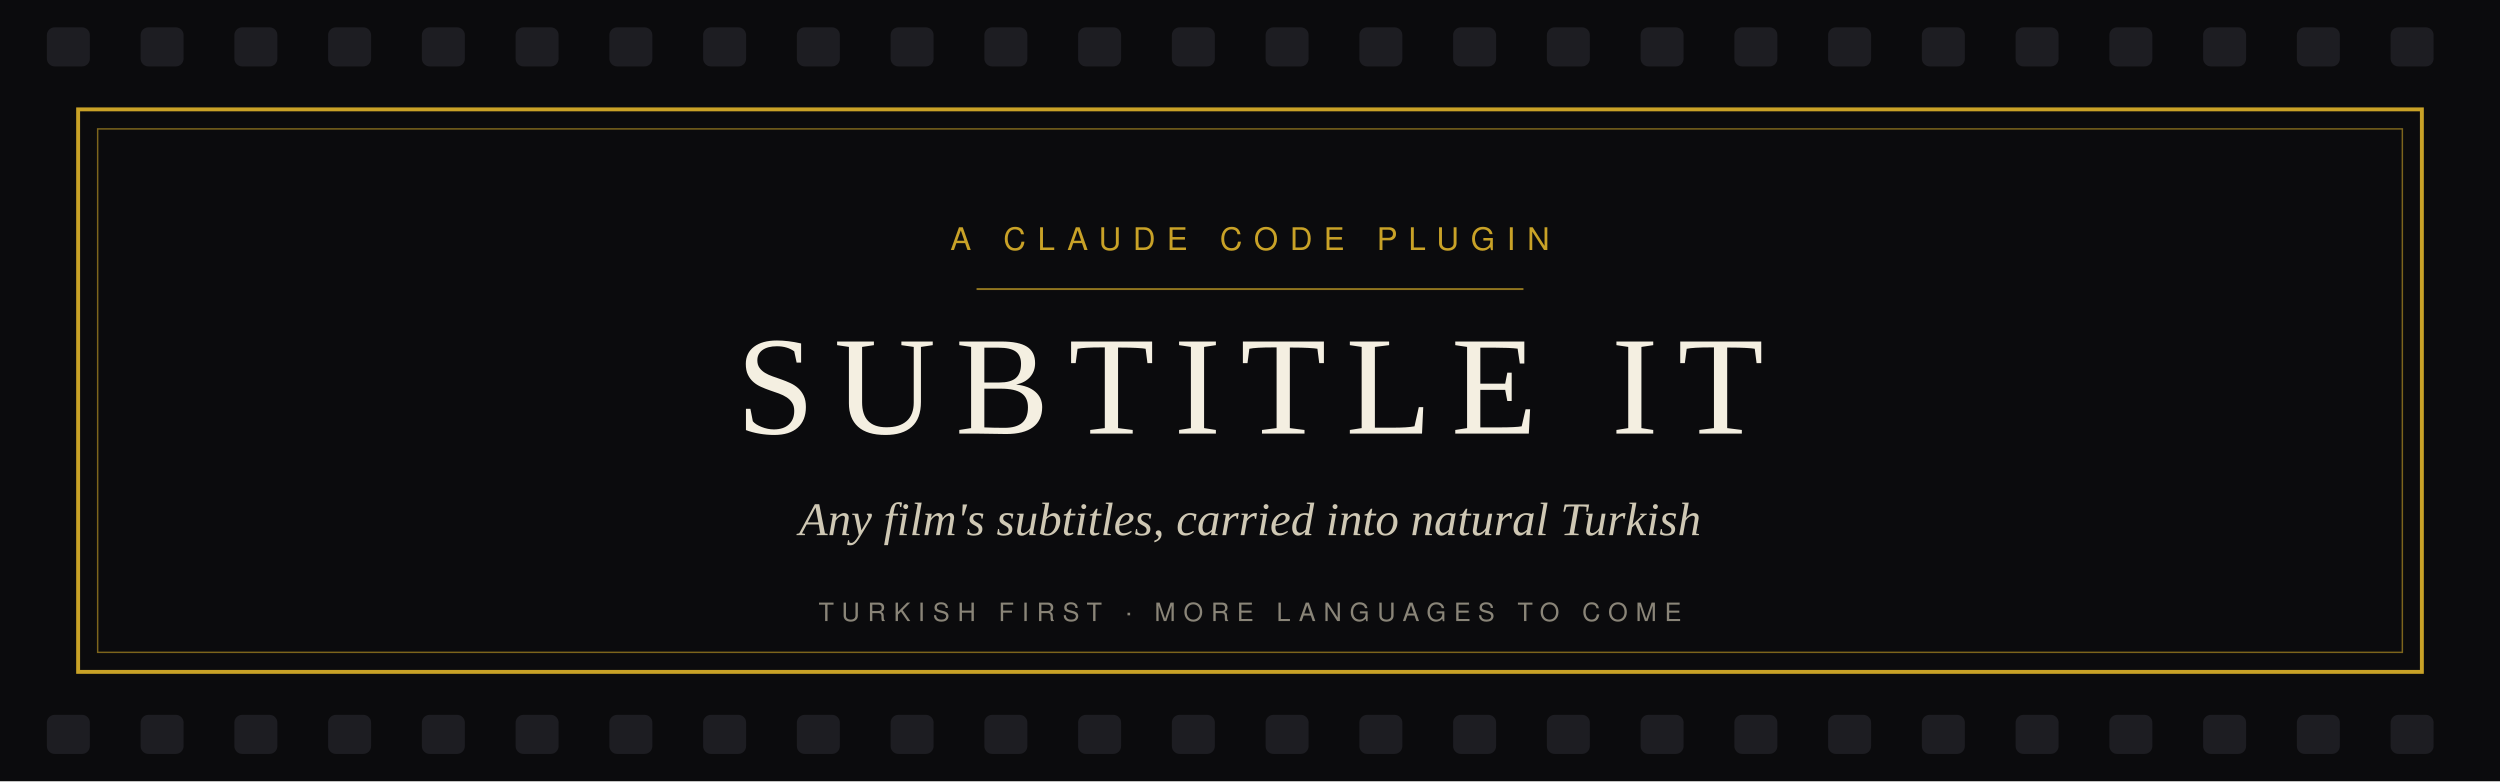
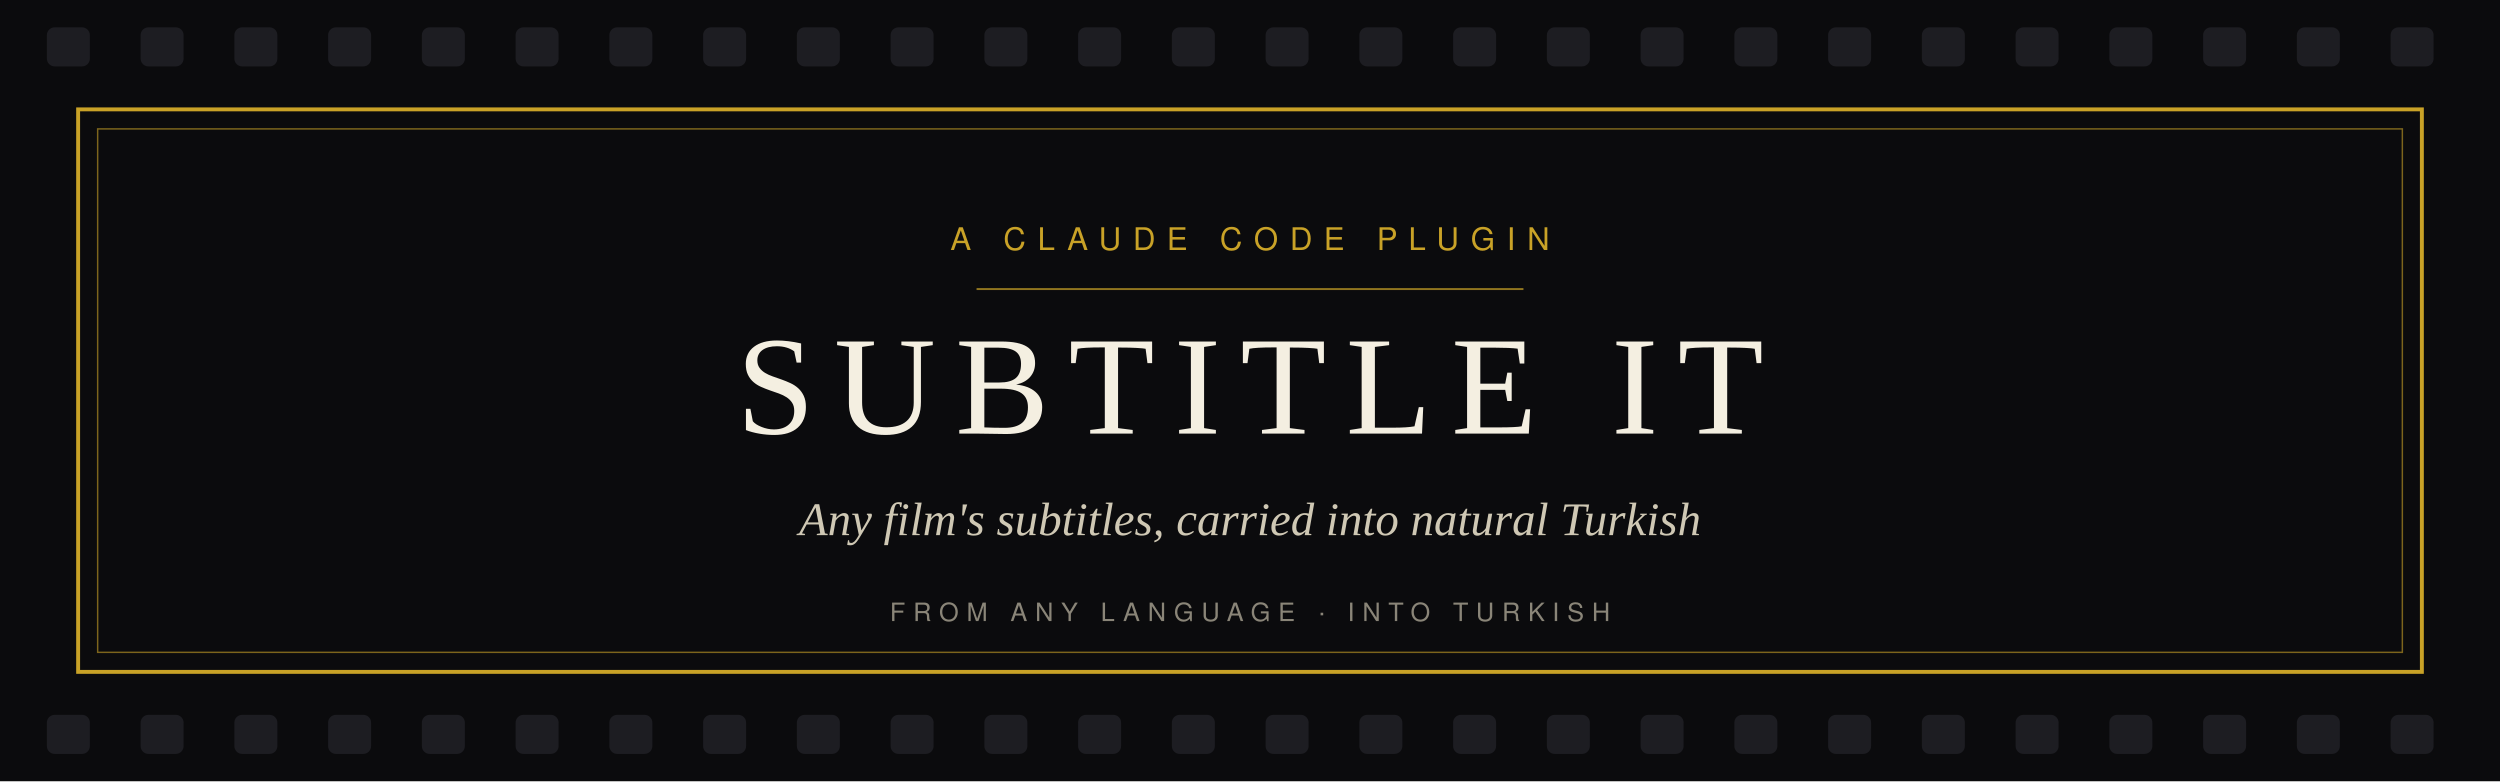
<svg xmlns="http://www.w3.org/2000/svg" viewBox="0 0 1280 400" width="1280" height="400" role="img" aria-labelledby="t d">
  <rect width="1280" height="400" fill="#0b0b0d" />
  <rect x="24" y="14" width="22" height="20" rx="4" fill="#1d1d22" />
  <rect x="72" y="14" width="22" height="20" rx="4" fill="#1d1d22" />
  <rect x="120" y="14" width="22" height="20" rx="4" fill="#1d1d22" />
  <rect x="168" y="14" width="22" height="20" rx="4" fill="#1d1d22" />
  <rect x="216" y="14" width="22" height="20" rx="4" fill="#1d1d22" />
  <rect x="264" y="14" width="22" height="20" rx="4" fill="#1d1d22" />
  <rect x="312" y="14" width="22" height="20" rx="4" fill="#1d1d22" />
  <rect x="360" y="14" width="22" height="20" rx="4" fill="#1d1d22" />
  <rect x="408" y="14" width="22" height="20" rx="4" fill="#1d1d22" />
  <rect x="456" y="14" width="22" height="20" rx="4" fill="#1d1d22" />
  <rect x="504" y="14" width="22" height="20" rx="4" fill="#1d1d22" />
  <rect x="552" y="14" width="22" height="20" rx="4" fill="#1d1d22" />
  <rect x="600" y="14" width="22" height="20" rx="4" fill="#1d1d22" />
  <rect x="648" y="14" width="22" height="20" rx="4" fill="#1d1d22" />
  <rect x="696" y="14" width="22" height="20" rx="4" fill="#1d1d22" />
  <rect x="744" y="14" width="22" height="20" rx="4" fill="#1d1d22" />
  <rect x="792" y="14" width="22" height="20" rx="4" fill="#1d1d22" />
  <rect x="840" y="14" width="22" height="20" rx="4" fill="#1d1d22" />
  <rect x="888" y="14" width="22" height="20" rx="4" fill="#1d1d22" />
  <rect x="936" y="14" width="22" height="20" rx="4" fill="#1d1d22" />
  <rect x="984" y="14" width="22" height="20" rx="4" fill="#1d1d22" />
  <rect x="1032" y="14" width="22" height="20" rx="4" fill="#1d1d22" />
  <rect x="1080" y="14" width="22" height="20" rx="4" fill="#1d1d22" />
  <rect x="1128" y="14" width="22" height="20" rx="4" fill="#1d1d22" />
  <rect x="1176" y="14" width="22" height="20" rx="4" fill="#1d1d22" />
  <rect x="1224" y="14" width="22" height="20" rx="4" fill="#1d1d22" />
  <rect x="24" y="366" width="22" height="20" rx="4" fill="#1d1d22" />
  <rect x="72" y="366" width="22" height="20" rx="4" fill="#1d1d22" />
  <rect x="120" y="366" width="22" height="20" rx="4" fill="#1d1d22" />
  <rect x="168" y="366" width="22" height="20" rx="4" fill="#1d1d22" />
  <rect x="216" y="366" width="22" height="20" rx="4" fill="#1d1d22" />
  <rect x="264" y="366" width="22" height="20" rx="4" fill="#1d1d22" />
  <rect x="312" y="366" width="22" height="20" rx="4" fill="#1d1d22" />
  <rect x="360" y="366" width="22" height="20" rx="4" fill="#1d1d22" />
  <rect x="408" y="366" width="22" height="20" rx="4" fill="#1d1d22" />
  <rect x="456" y="366" width="22" height="20" rx="4" fill="#1d1d22" />
  <rect x="504" y="366" width="22" height="20" rx="4" fill="#1d1d22" />
  <rect x="552" y="366" width="22" height="20" rx="4" fill="#1d1d22" />
  <rect x="600" y="366" width="22" height="20" rx="4" fill="#1d1d22" />
  <rect x="648" y="366" width="22" height="20" rx="4" fill="#1d1d22" />
  <rect x="696" y="366" width="22" height="20" rx="4" fill="#1d1d22" />
  <rect x="744" y="366" width="22" height="20" rx="4" fill="#1d1d22" />
  <rect x="792" y="366" width="22" height="20" rx="4" fill="#1d1d22" />
  <rect x="840" y="366" width="22" height="20" rx="4" fill="#1d1d22" />
  <rect x="888" y="366" width="22" height="20" rx="4" fill="#1d1d22" />
  <rect x="936" y="366" width="22" height="20" rx="4" fill="#1d1d22" />
  <rect x="984" y="366" width="22" height="20" rx="4" fill="#1d1d22" />
  <rect x="1032" y="366" width="22" height="20" rx="4" fill="#1d1d22" />
  <rect x="1080" y="366" width="22" height="20" rx="4" fill="#1d1d22" />
  <rect x="1128" y="366" width="22" height="20" rx="4" fill="#1d1d22" />
  <rect x="1176" y="366" width="22" height="20" rx="4" fill="#1d1d22" />
  <rect x="1224" y="366" width="22" height="20" rx="4" fill="#1d1d22" />
  <rect x="40" y="56" width="1200" height="288" fill="none" stroke="#c9a227" stroke-width="2" />
  <rect x="50" y="66" width="1180" height="268" fill="none" stroke="#c9a227" stroke-width="0.75" opacity="0.6" />
  <text x="640.0" y="128" text-anchor="middle" font-family="-apple-system, 'Segoe UI', Helvetica, Arial, sans-serif" font-size="16" letter-spacing="6" fill="#c9a227">A CLAUDE CODE PLUGIN</text>
  <line x1="500.0" y1="148" x2="780.0" y2="148" stroke="#c9a227" stroke-width="1" opacity="0.7" />
  <text x="640.0" y="222" text-anchor="middle" font-family="Georgia, 'Times New Roman', Times, serif" font-size="72" letter-spacing="10" fill="#f4efe1">SUBTITLE IT</text>
  <text x="640.0" y="274" text-anchor="middle" font-family="Georgia, 'Times New Roman', Times, serif" font-style="italic" font-size="24" fill="#cfc8b4">Any film's subtitles, carried into natural Turkish</text>
-   <text x="640.0" y="318" text-anchor="middle" font-family="-apple-system, 'Segoe UI', Helvetica, Arial, sans-serif" font-size="13" letter-spacing="4" fill="#8a8578">TURKISH FIRST · MORE LANGUAGES TO COME</text>
+   <text x="640.0" y="318" text-anchor="middle" font-family="-apple-system, 'Segoe UI', Helvetica, Arial, sans-serif" font-size="13" letter-spacing="4" fill="#8a8578">FROM ANY LANGUAGE · INTO TURKISH</text>
</svg>
